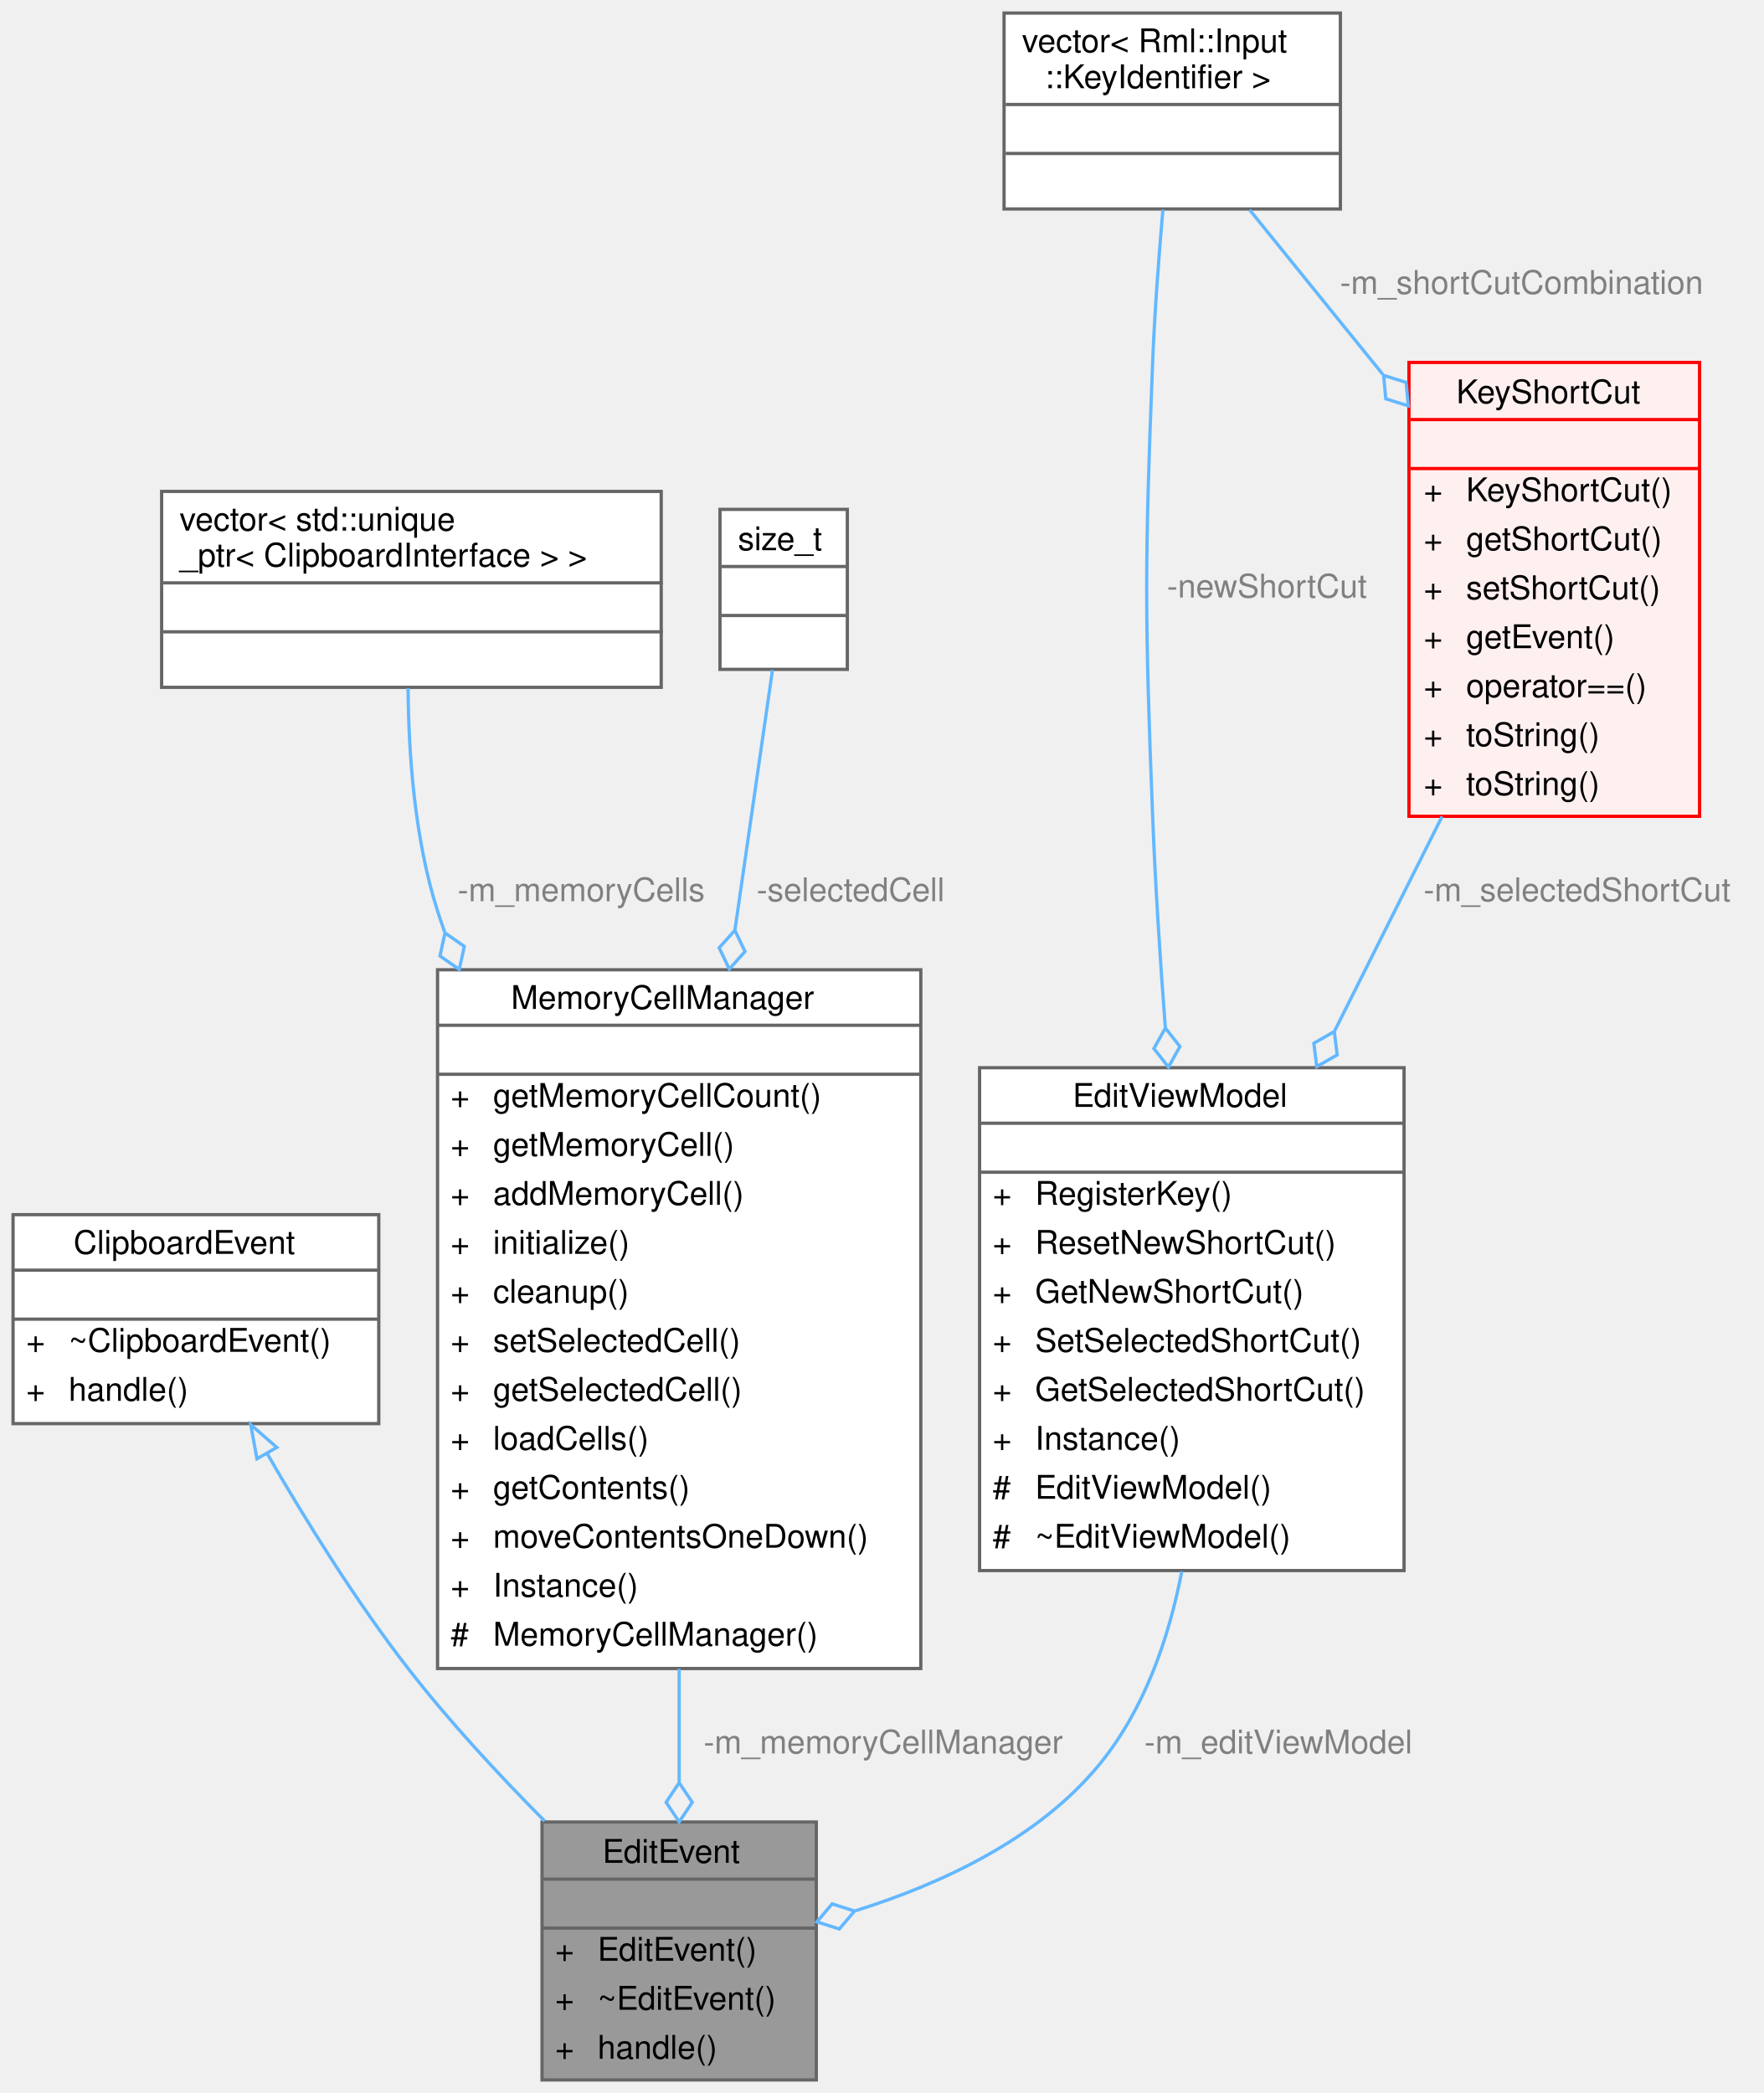
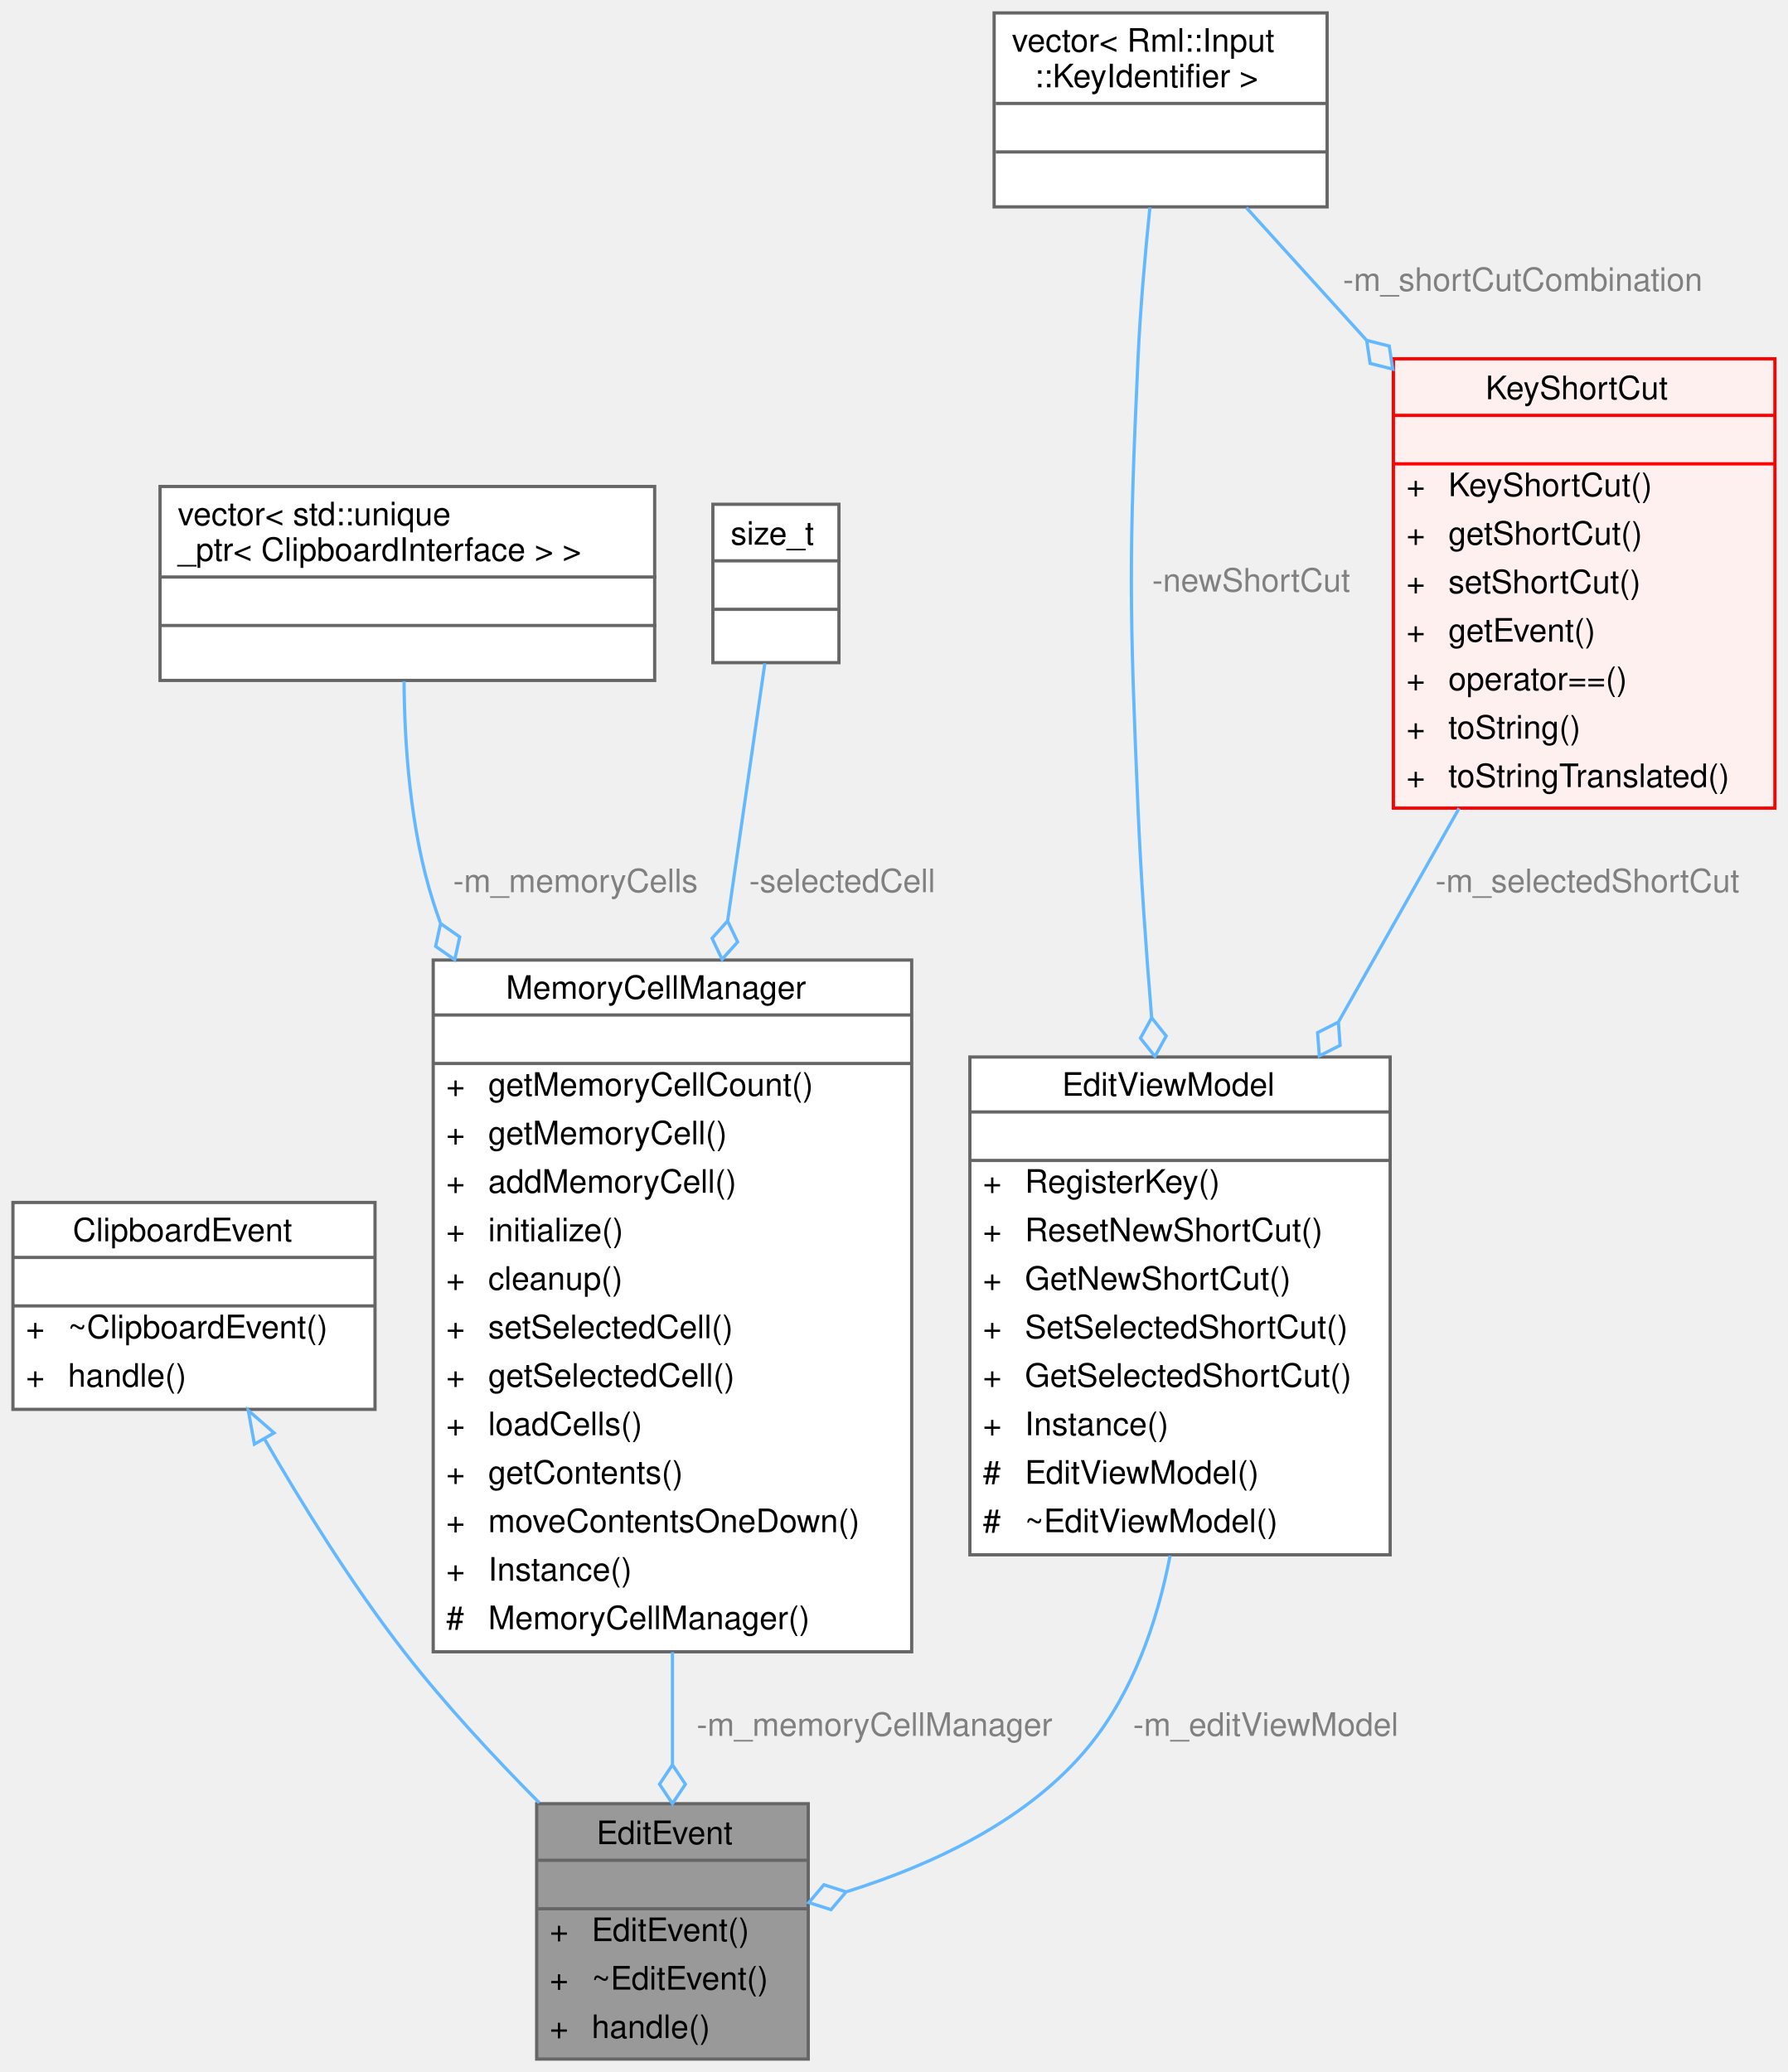
- <svg xmlns="http://www.w3.org/2000/svg" xmlns:xlink="http://www.w3.org/1999/xlink" width="540pt" height="641pt" viewBox="0.00 0.00 540.00 641.00">
+ <svg xmlns="http://www.w3.org/2000/svg" xmlns:xlink="http://www.w3.org/1999/xlink" width="553pt" height="641pt" viewBox="0.00 0.00 553.00 641.00">
  <g id="graph0" class="graph" transform="scale(1 1) rotate(0) translate(4 637)">
    <g id="Node000001" class="node">
      <g id="a_Node000001">
        <a xlink:title=" ">
          <polygon fill="#999999" stroke="transparent" points="246,-79 162,-79 162,0 246,0 246,-79" />
          <text text-anchor="start" x="180.5" y="-66.5" font-family="Helvetica,sans-Serif" font-size="10.00">EditEvent</text>
          <text text-anchor="start" x="202" y="-51.5" font-family="Helvetica,sans-Serif" font-size="10.00"> </text>
          <text text-anchor="start" x="166" y="-36.5" font-family="Helvetica,sans-Serif" font-size="10.00">+</text>
          <text text-anchor="start" x="179" y="-36.5" font-family="Helvetica,sans-Serif" font-size="10.00">EditEvent()</text>
          <text text-anchor="start" x="166" y="-21.5" font-family="Helvetica,sans-Serif" font-size="10.00">+</text>
          <text text-anchor="start" x="179" y="-21.5" font-family="Helvetica,sans-Serif" font-size="10.00">~EditEvent()</text>
          <text text-anchor="start" x="166" y="-6.5" font-family="Helvetica,sans-Serif" font-size="10.00">+</text>
          <text text-anchor="start" x="179" y="-6.5" font-family="Helvetica,sans-Serif" font-size="10.00">handle()</text>
          <polygon fill="#666666" stroke="#666666" points="162,-61.5 162,-61.5 246,-61.5 246,-61.5 162,-61.5" />
          <polygon fill="#666666" stroke="#666666" points="162,-46.5 162,-46.5 246,-46.5 246,-46.5 162,-46.5" />
          <polygon fill="none" stroke="#666666" points="162,0 162,-79 246,-79 246,0 162,0" />
        </a>
      </g>
    </g>
    <g id="Node000002" class="node">
      <g id="a_Node000002">
        <a xlink:href="classClipboardEvent.html" target="_top" xlink:title=" ">
          <polygon fill="white" stroke="transparent" points="112,-265 0,-265 0,-201 112,-201 112,-265" />
          <text text-anchor="start" x="18.5" y="-253" font-family="Helvetica,sans-Serif" font-size="10.00">ClipboardEvent</text>
          <text text-anchor="start" x="54" y="-238" font-family="Helvetica,sans-Serif" font-size="10.00"> </text>
          <text text-anchor="start" x="4" y="-223" font-family="Helvetica,sans-Serif" font-size="10.00">+</text>
          <text text-anchor="start" x="17" y="-223" font-family="Helvetica,sans-Serif" font-size="10.00">~ClipboardEvent()</text>
          <text text-anchor="start" x="4" y="-208" font-family="Helvetica,sans-Serif" font-size="10.00">+</text>
          <text text-anchor="start" x="17" y="-208" font-family="Helvetica,sans-Serif" font-size="10.00">handle()</text>
          <polygon fill="#666666" stroke="#666666" points="0,-248 0,-248 112,-248 112,-248 0,-248" />
          <polygon fill="#666666" stroke="#666666" points="0,-233 0,-233 112,-233 112,-233 0,-233" />
          <polygon fill="none" stroke="#666666" points="0,-201 0,-265 112,-265 112,-201 0,-201" />
        </a>
      </g>
    </g>
    <g id="edge1_Node000001_Node000002" class="edge">
      <g id="a_edge1_Node000001_Node000002">
        <a xlink:title=" ">
          <path fill="none" stroke="#63b8ff" d="M77.77,-191.91C89.56,-171.47 104.97,-146.64 121,-126 133.56,-109.82 148.82,-93.37 162.81,-79.28" />
          <polygon fill="none" stroke="#63b8ff" points="74.69,-190.24 72.79,-200.67 80.78,-193.71 74.69,-190.24" />
        </a>
      </g>
    </g>
    <g id="Node000003" class="node">
      <g id="a_Node000003">
        <a xlink:href="classMemoryCellManager.html" target="_top" xlink:title=" ">
          <polygon fill="white" stroke="transparent" points="278,-340 130,-340 130,-126 278,-126 278,-340" />
          <text text-anchor="start" x="152.5" y="-328" font-family="Helvetica,sans-Serif" font-size="10.00">MemoryCellManager</text>
          <text text-anchor="start" x="202" y="-313" font-family="Helvetica,sans-Serif" font-size="10.00"> </text>
          <text text-anchor="start" x="134" y="-298" font-family="Helvetica,sans-Serif" font-size="10.00">+</text>
          <text text-anchor="start" x="147" y="-298" font-family="Helvetica,sans-Serif" font-size="10.00">getMemoryCellCount()</text>
          <text text-anchor="start" x="134" y="-283" font-family="Helvetica,sans-Serif" font-size="10.00">+</text>
          <text text-anchor="start" x="147" y="-283" font-family="Helvetica,sans-Serif" font-size="10.00">getMemoryCell()</text>
          <text text-anchor="start" x="134" y="-268" font-family="Helvetica,sans-Serif" font-size="10.00">+</text>
          <text text-anchor="start" x="147" y="-268" font-family="Helvetica,sans-Serif" font-size="10.00">addMemoryCell()</text>
          <text text-anchor="start" x="134" y="-253" font-family="Helvetica,sans-Serif" font-size="10.00">+</text>
          <text text-anchor="start" x="147" y="-253" font-family="Helvetica,sans-Serif" font-size="10.00">initialize()</text>
          <text text-anchor="start" x="134" y="-238" font-family="Helvetica,sans-Serif" font-size="10.00">+</text>
          <text text-anchor="start" x="147" y="-238" font-family="Helvetica,sans-Serif" font-size="10.00">cleanup()</text>
          <text text-anchor="start" x="134" y="-223" font-family="Helvetica,sans-Serif" font-size="10.00">+</text>
          <text text-anchor="start" x="147" y="-223" font-family="Helvetica,sans-Serif" font-size="10.00">setSelectedCell()</text>
          <text text-anchor="start" x="134" y="-208" font-family="Helvetica,sans-Serif" font-size="10.00">+</text>
          <text text-anchor="start" x="147" y="-208" font-family="Helvetica,sans-Serif" font-size="10.00">getSelectedCell()</text>
          <text text-anchor="start" x="134" y="-193" font-family="Helvetica,sans-Serif" font-size="10.00">+</text>
          <text text-anchor="start" x="147" y="-193" font-family="Helvetica,sans-Serif" font-size="10.00">loadCells()</text>
          <text text-anchor="start" x="134" y="-178" font-family="Helvetica,sans-Serif" font-size="10.00">+</text>
          <text text-anchor="start" x="147" y="-178" font-family="Helvetica,sans-Serif" font-size="10.00">getContents()</text>
          <text text-anchor="start" x="134" y="-163" font-family="Helvetica,sans-Serif" font-size="10.00">+</text>
          <text text-anchor="start" x="147" y="-163" font-family="Helvetica,sans-Serif" font-size="10.00">moveContentsOneDown()</text>
          <text text-anchor="start" x="134" y="-148" font-family="Helvetica,sans-Serif" font-size="10.00">+</text>
          <text text-anchor="start" x="147" y="-148" font-family="Helvetica,sans-Serif" font-size="10.00">Instance()</text>
          <text text-anchor="start" x="134" y="-133" font-family="Helvetica,sans-Serif" font-size="10.00">#</text>
          <text text-anchor="start" x="147" y="-133" font-family="Helvetica,sans-Serif" font-size="10.00">MemoryCellManager()</text>
          <polygon fill="#666666" stroke="#666666" points="130,-323 130,-323 278,-323 278,-323 130,-323" />
          <polygon fill="#666666" stroke="#666666" points="130,-308 130,-308 278,-308 278,-308 130,-308" />
          <polygon fill="none" stroke="#666666" points="130,-126 130,-340 278,-340 278,-126 130,-126" />
        </a>
      </g>
    </g>
    <g id="edge2_Node000001_Node000003" class="edge">
      <g id="a_edge2_Node000001_Node000003">
        <a xlink:title=" ">
          <path fill="none" stroke="#63b8ff" d="M204,-125.89C204,-113.86 204,-102.04 204,-91.23" />
          <polygon fill="none" stroke="#63b8ff" points="204,-91.03 200,-85.03 204,-79.03 208,-85.03 204,-91.03" />
        </a>
      </g>
      <text text-anchor="middle" x="266.5" y="-100" font-family="Helvetica,sans-Serif" font-size="10.00" fill="grey"> -m_memoryCellManager</text>
    </g>
    <g id="Node000004" class="node">
      <g id="a_Node000004">
        <a xlink:title=" ">
          <polygon fill="white" stroke="transparent" points="198.5,-486.5 45.5,-486.5 45.5,-426.5 198.5,-426.5 198.5,-486.5" />
          <text text-anchor="start" x="51" y="-474.5" font-family="Helvetica,sans-Serif" font-size="10.00">vector&lt; std::unique</text>
          <text text-anchor="start" x="51" y="-463.5" font-family="Helvetica,sans-Serif" font-size="10.00">_ptr&lt; ClipboardInterface &gt; &gt;</text>
          <text text-anchor="start" x="120.5" y="-448.5" font-family="Helvetica,sans-Serif" font-size="10.00"> </text>
          <text text-anchor="start" x="120.5" y="-433.5" font-family="Helvetica,sans-Serif" font-size="10.00"> </text>
          <polygon fill="#666666" stroke="#666666" points="46,-458.5 46,-458.5 199,-458.5 199,-458.5 46,-458.5" />
          <polygon fill="#666666" stroke="#666666" points="46,-443.5 46,-443.5 199,-443.5 199,-443.5 46,-443.5" />
          <polygon fill="none" stroke="#666666" points="45.5,-426.5 45.5,-486.5 198.5,-486.5 198.5,-426.5 45.5,-426.5" />
        </a>
      </g>
    </g>
    <g id="edge3_Node000003_Node000004" class="edge">
      <g id="a_edge3_Node000003_Node000004">
        <a xlink:title=" ">
          <path fill="none" stroke="#63b8ff" d="M120.98,-426.25C121.11,-406.52 122.9,-380.16 130,-358 130.69,-355.85 131.42,-353.71 132.19,-351.56" />
          <polygon fill="none" stroke="#63b8ff" points="132.29,-351.29 130.74,-344.24 136.65,-340.1 138.2,-347.15 132.29,-351.29" />
        </a>
      </g>
      <text text-anchor="middle" x="174" y="-361" font-family="Helvetica,sans-Serif" font-size="10.00" fill="grey"> -m_memoryCells</text>
    </g>
    <g id="Node000005" class="node">
      <g id="a_Node000005">
        <a xlink:title=" ">
          <polygon fill="white" stroke="transparent" points="255.5,-481 216.5,-481 216.5,-432 255.5,-432 255.5,-481" />
          <text text-anchor="start" x="222" y="-468.5" font-family="Helvetica,sans-Serif" font-size="10.00">size_t</text>
          <text text-anchor="start" x="234.5" y="-453.5" font-family="Helvetica,sans-Serif" font-size="10.00"> </text>
          <text text-anchor="start" x="234.5" y="-438.5" font-family="Helvetica,sans-Serif" font-size="10.00"> </text>
          <polygon fill="#666666" stroke="#666666" points="217,-463.5 217,-463.5 256,-463.5 256,-463.5 217,-463.5" />
          <polygon fill="#666666" stroke="#666666" points="217,-448.5 217,-448.5 256,-448.5 256,-448.5 217,-448.5" />
          <polygon fill="none" stroke="#666666" points="216.5,-432 216.5,-481 255.5,-481 255.5,-432 216.5,-432" />
        </a>
      </g>
    </g>
    <g id="edge4_Node000003_Node000005" class="edge">
      <g id="a_edge4_Node000003_Node000005">
        <a xlink:title=" ">
          <path fill="none" stroke="#63b8ff" d="M232.58,-431.8C229.74,-412.14 225.47,-382.6 221.09,-352.31" />
          <polygon fill="none" stroke="#63b8ff" points="221.06,-352.1 216.25,-346.73 219.35,-340.22 224.16,-345.59 221.06,-352.1" />
        </a>
      </g>
      <text text-anchor="middle" x="256.5" y="-361" font-family="Helvetica,sans-Serif" font-size="10.00" fill="grey"> -selectedCell</text>
    </g>
    <g id="Node000006" class="node">
      <g id="a_Node000006">
        <a xlink:href="classEditViewModel.html" target="_top" xlink:title=" ">
          <polygon fill="white" stroke="transparent" points="426,-310 296,-310 296,-156 426,-156 426,-310" />
          <text text-anchor="start" x="324.5" y="-298" font-family="Helvetica,sans-Serif" font-size="10.00">EditViewModel</text>
          <text text-anchor="start" x="359" y="-283" font-family="Helvetica,sans-Serif" font-size="10.00"> </text>
          <text text-anchor="start" x="300" y="-268" font-family="Helvetica,sans-Serif" font-size="10.00">+</text>
          <text text-anchor="start" x="313" y="-268" font-family="Helvetica,sans-Serif" font-size="10.00">RegisterKey()</text>
          <text text-anchor="start" x="300" y="-253" font-family="Helvetica,sans-Serif" font-size="10.00">+</text>
          <text text-anchor="start" x="313" y="-253" font-family="Helvetica,sans-Serif" font-size="10.00">ResetNewShortCut()</text>
          <text text-anchor="start" x="300" y="-238" font-family="Helvetica,sans-Serif" font-size="10.00">+</text>
          <text text-anchor="start" x="313" y="-238" font-family="Helvetica,sans-Serif" font-size="10.00">GetNewShortCut()</text>
          <text text-anchor="start" x="300" y="-223" font-family="Helvetica,sans-Serif" font-size="10.00">+</text>
          <text text-anchor="start" x="313" y="-223" font-family="Helvetica,sans-Serif" font-size="10.00">SetSelectedShortCut()</text>
          <text text-anchor="start" x="300" y="-208" font-family="Helvetica,sans-Serif" font-size="10.00">+</text>
          <text text-anchor="start" x="313" y="-208" font-family="Helvetica,sans-Serif" font-size="10.00">GetSelectedShortCut()</text>
          <text text-anchor="start" x="300" y="-193" font-family="Helvetica,sans-Serif" font-size="10.00">+</text>
          <text text-anchor="start" x="313" y="-193" font-family="Helvetica,sans-Serif" font-size="10.00">Instance()</text>
          <text text-anchor="start" x="300" y="-178" font-family="Helvetica,sans-Serif" font-size="10.00">#</text>
          <text text-anchor="start" x="313" y="-178" font-family="Helvetica,sans-Serif" font-size="10.00">EditViewModel()</text>
          <text text-anchor="start" x="300" y="-163" font-family="Helvetica,sans-Serif" font-size="10.00">#</text>
          <text text-anchor="start" x="313" y="-163" font-family="Helvetica,sans-Serif" font-size="10.00">~EditViewModel()</text>
          <polygon fill="#666666" stroke="#666666" points="296,-293 296,-293 426,-293 426,-293 296,-293" />
          <polygon fill="#666666" stroke="#666666" points="296,-278 296,-278 426,-278 426,-278 296,-278" />
          <polygon fill="none" stroke="#666666" points="296,-156 296,-310 426,-310 426,-156 296,-156" />
        </a>
      </g>
    </g>
    <g id="edge5_Node000001_Node000006" class="edge">
      <g id="a_edge5_Node000001_Node000006">
        <a xlink:title=" ">
          <path fill="none" stroke="#63b8ff" d="M357.93,-155.73C353.89,-134.91 346.42,-113.55 333,-97 314.31,-73.94 284.33,-60.05 257.98,-51.81" />
          <polygon fill="none" stroke="#63b8ff" points="257.71,-51.73 250.84,-53.92 246.18,-48.41 253.05,-46.23 257.71,-51.73" />
        </a>
      </g>
      <text text-anchor="middle" x="387.5" y="-100" font-family="Helvetica,sans-Serif" font-size="10.00" fill="grey"> -m_editViewModel</text>
    </g>
    <g id="Node000007" class="node">
      <g id="a_Node000007">
        <a xlink:title=" ">
          <polygon fill="white" stroke="transparent" points="406.5,-633 303.5,-633 303.5,-573 406.5,-573 406.5,-633" />
          <text text-anchor="start" x="309" y="-621" font-family="Helvetica,sans-Serif" font-size="10.00">vector&lt; Rml::Input</text>
          <text text-anchor="start" x="316" y="-610" font-family="Helvetica,sans-Serif" font-size="10.00">::KeyIdentifier &gt;</text>
          <text text-anchor="start" x="353.5" y="-595" font-family="Helvetica,sans-Serif" font-size="10.00"> </text>
          <text text-anchor="start" x="353.5" y="-580" font-family="Helvetica,sans-Serif" font-size="10.00"> </text>
          <polygon fill="#666666" stroke="#666666" points="304,-605 304,-605 407,-605 407,-605 304,-605" />
          <polygon fill="#666666" stroke="#666666" points="304,-590 304,-590 407,-590 407,-590 304,-590" />
          <polygon fill="none" stroke="#666666" points="303.5,-573 303.5,-633 406.5,-633 406.5,-573 303.5,-573" />
        </a>
      </g>
    </g>
    <g id="edge6_Node000006_Node000007" class="edge">
      <g id="a_edge6_Node000006_Node000007">
        <a xlink:title=" ">
-           <path fill="none" stroke="#63b8ff" d="M352.15,-572.8C350.92,-558.68 349.61,-541.47 349,-526 346.57,-464.27 346.58,-448.73 349,-387 349.82,-365.98 351.28,-343.38 352.9,-322.16" />
-           <polygon fill="none" stroke="#63b8ff" points="352.9,-322.16 349.38,-315.87 353.84,-310.2 357.36,-316.49 352.9,-322.16" />
-         </a>
-       </g>
-       <text text-anchor="middle" x="384" y="-454" font-family="Helvetica,sans-Serif" font-size="10.00" fill="grey"> -newShortCut</text>
+           <path fill="none" stroke="#63b8ff" d="M351.68,-572.81C350.23,-558.69 348.71,-541.49 348,-526 345.16,-464.29 345.38,-448.72 348,-387 348.89,-365.97 350.47,-343.37 352.23,-322.15" />
+           <polygon fill="none" stroke="#63b8ff" points="352.23,-322.14 348.75,-315.82 353.25,-310.19 356.72,-316.5 352.23,-322.14" />
+         </a>
+       </g>
+       <text text-anchor="middle" x="383" y="-454" font-family="Helvetica,sans-Serif" font-size="10.00" fill="grey"> -newShortCut</text>
    </g>
    <g id="Node000008" class="node">
      <g id="a_Node000008">
        <a xlink:href="classKeyShortCut.html" target="_top" xlink:title=" ">
-           <polygon fill="#fff0f0" stroke="transparent" points="516.5,-526 427.5,-526 427.5,-387 516.5,-387 516.5,-526" />
-           <text text-anchor="start" x="442" y="-513.5" font-family="Helvetica,sans-Serif" font-size="10.00">KeyShortCut</text>
-           <text text-anchor="start" x="470.5" y="-498.5" font-family="Helvetica,sans-Serif" font-size="10.00"> </text>
-           <text text-anchor="start" x="432" y="-483.5" font-family="Helvetica,sans-Serif" font-size="10.00">+</text>
-           <text text-anchor="start" x="445" y="-483.5" font-family="Helvetica,sans-Serif" font-size="10.00">KeyShortCut()</text>
-           <text text-anchor="start" x="432" y="-468.5" font-family="Helvetica,sans-Serif" font-size="10.00">+</text>
-           <text text-anchor="start" x="445" y="-468.5" font-family="Helvetica,sans-Serif" font-size="10.00">getShortCut()</text>
-           <text text-anchor="start" x="432" y="-453.5" font-family="Helvetica,sans-Serif" font-size="10.00">+</text>
-           <text text-anchor="start" x="445" y="-453.5" font-family="Helvetica,sans-Serif" font-size="10.00">setShortCut()</text>
-           <text text-anchor="start" x="432" y="-438.5" font-family="Helvetica,sans-Serif" font-size="10.00">+</text>
-           <text text-anchor="start" x="445" y="-438.5" font-family="Helvetica,sans-Serif" font-size="10.00">getEvent()</text>
-           <text text-anchor="start" x="432" y="-423.5" font-family="Helvetica,sans-Serif" font-size="10.00">+</text>
-           <text text-anchor="start" x="445" y="-423.5" font-family="Helvetica,sans-Serif" font-size="10.00">operator==()</text>
-           <text text-anchor="start" x="432" y="-408.5" font-family="Helvetica,sans-Serif" font-size="10.00">+</text>
-           <text text-anchor="start" x="445" y="-408.5" font-family="Helvetica,sans-Serif" font-size="10.00">toString()</text>
-           <text text-anchor="start" x="432" y="-393.5" font-family="Helvetica,sans-Serif" font-size="10.00">+</text>
-           <text text-anchor="start" x="445" y="-393.5" font-family="Helvetica,sans-Serif" font-size="10.00">toString()</text>
-           <polygon fill="red" stroke="red" points="428,-508.5 428,-508.5 517,-508.5 517,-508.5 428,-508.5" />
-           <polygon fill="red" stroke="red" points="428,-493.5 428,-493.5 517,-493.5 517,-493.5 428,-493.5" />
-           <polygon fill="none" stroke="red" points="427.5,-387 427.5,-526 516.5,-526 516.5,-387 427.5,-387" />
+           <polygon fill="#fff0f0" stroke="transparent" points="545,-526 427,-526 427,-387 545,-387 545,-526" />
+           <text text-anchor="start" x="455.5" y="-513.5" font-family="Helvetica,sans-Serif" font-size="10.00">KeyShortCut</text>
+           <text text-anchor="start" x="484" y="-498.5" font-family="Helvetica,sans-Serif" font-size="10.00"> </text>
+           <text text-anchor="start" x="431" y="-483.5" font-family="Helvetica,sans-Serif" font-size="10.00">+</text>
+           <text text-anchor="start" x="444" y="-483.5" font-family="Helvetica,sans-Serif" font-size="10.00">KeyShortCut()</text>
+           <text text-anchor="start" x="431" y="-468.5" font-family="Helvetica,sans-Serif" font-size="10.00">+</text>
+           <text text-anchor="start" x="444" y="-468.5" font-family="Helvetica,sans-Serif" font-size="10.00">getShortCut()</text>
+           <text text-anchor="start" x="431" y="-453.5" font-family="Helvetica,sans-Serif" font-size="10.00">+</text>
+           <text text-anchor="start" x="444" y="-453.5" font-family="Helvetica,sans-Serif" font-size="10.00">setShortCut()</text>
+           <text text-anchor="start" x="431" y="-438.5" font-family="Helvetica,sans-Serif" font-size="10.00">+</text>
+           <text text-anchor="start" x="444" y="-438.5" font-family="Helvetica,sans-Serif" font-size="10.00">getEvent()</text>
+           <text text-anchor="start" x="431" y="-423.5" font-family="Helvetica,sans-Serif" font-size="10.00">+</text>
+           <text text-anchor="start" x="444" y="-423.5" font-family="Helvetica,sans-Serif" font-size="10.00">operator==()</text>
+           <text text-anchor="start" x="431" y="-408.5" font-family="Helvetica,sans-Serif" font-size="10.00">+</text>
+           <text text-anchor="start" x="444" y="-408.5" font-family="Helvetica,sans-Serif" font-size="10.00">toString()</text>
+           <text text-anchor="start" x="431" y="-393.5" font-family="Helvetica,sans-Serif" font-size="10.00">+</text>
+           <text text-anchor="start" x="444" y="-393.5" font-family="Helvetica,sans-Serif" font-size="10.00">toStringTranslated()</text>
+           <polygon fill="red" stroke="red" points="427,-508.5 427,-508.5 545,-508.5 545,-508.5 427,-508.5" />
+           <polygon fill="red" stroke="red" points="427,-493.5 427,-493.5 545,-493.5 545,-493.5 427,-493.5" />
+           <polygon fill="none" stroke="red" points="427,-387 427,-526 545,-526 545,-387 427,-387" />
        </a>
      </g>
    </g>
    <g id="edge8_Node000008_Node000007" class="edge">
      <g id="a_edge8_Node000008_Node000007">
        <a xlink:title=" ">
-           <path fill="none" stroke="#63b8ff" d="M378.68,-572.76C390.45,-558.22 405.19,-540.02 419.44,-522.41" />
-           <polygon fill="none" stroke="#63b8ff" points="419.74,-522.04 420.41,-514.86 427.3,-512.71 426.63,-519.89 419.74,-522.04" />
-         </a>
-       </g>
-       <text text-anchor="middle" x="462" y="-547" font-family="Helvetica,sans-Serif" font-size="10.00" fill="grey"> -m_shortCutCombination</text>
+           <path fill="none" stroke="#63b8ff" d="M381.51,-572.76C392.34,-560.81 405.42,-546.39 418.59,-531.85" />
+           <polygon fill="none" stroke="#63b8ff" points="418.73,-531.7 419.8,-524.57 426.79,-522.81 425.72,-529.94 418.73,-531.7" />
+         </a>
+       </g>
+       <text text-anchor="middle" x="467" y="-547" font-family="Helvetica,sans-Serif" font-size="10.00" fill="grey"> -m_shortCutCombination</text>
    </g>
    <g id="edge7_Node000006_Node000008" class="edge">
      <g id="a_edge7_Node000006_Node000008">
        <a xlink:title=" ">
-           <path fill="none" stroke="#63b8ff" d="M437.64,-386.93C427.24,-366.17 415.67,-343.09 404.74,-321.28" />
-           <polygon fill="none" stroke="#63b8ff" points="404.64,-321.08 398.37,-317.5 399.26,-310.35 405.52,-313.92 404.64,-321.08" />
-         </a>
-       </g>
-       <text text-anchor="middle" x="479" y="-361" font-family="Helvetica,sans-Serif" font-size="10.00" fill="grey"> -m_selectedShortCut</text>
+           <path fill="none" stroke="#63b8ff" d="M447.31,-386.93C435.54,-366.08 422.44,-342.88 410.08,-320.98" />
+           <polygon fill="none" stroke="#63b8ff" points="409.98,-320.8 403.55,-317.54 404.09,-310.35 410.52,-313.61 409.98,-320.8" />
+         </a>
+       </g>
+       <text text-anchor="middle" x="487" y="-361" font-family="Helvetica,sans-Serif" font-size="10.00" fill="grey"> -m_selectedShortCut</text>
    </g>
  </g>
</svg>
